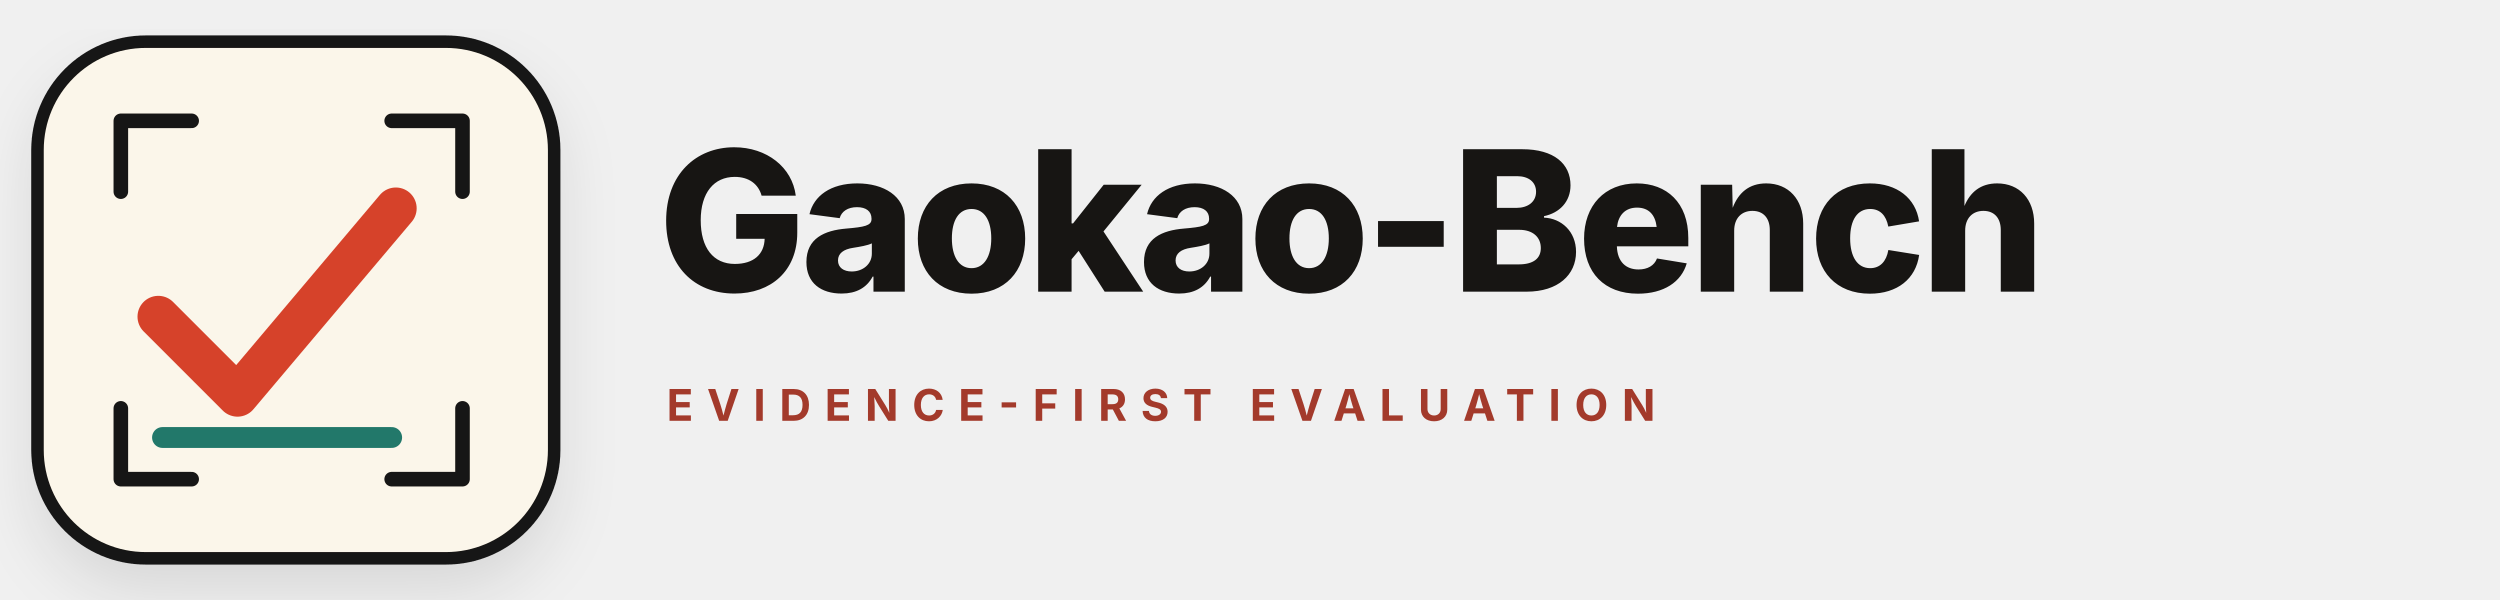
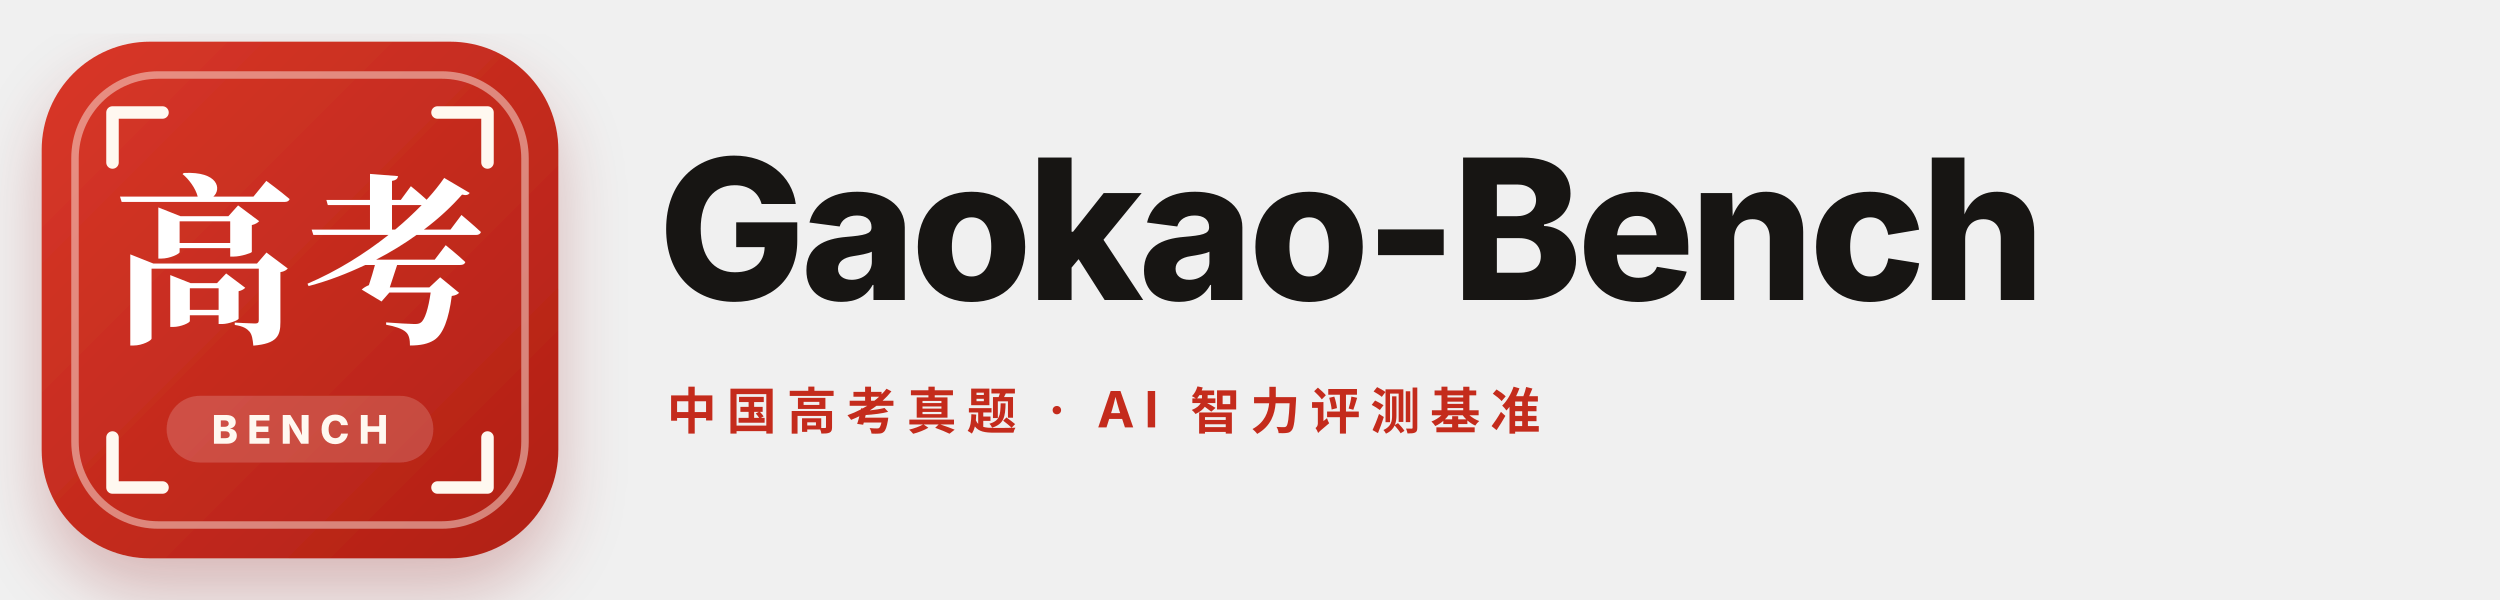
<svg xmlns="http://www.w3.org/2000/svg" width="600" height="144" viewBox="0 0 600 144" role="img" aria-labelledby="title desc">
  <defs>
+     <linearGradient id="crimsonGrad" x1="0%" y1="0%" x2="100%" y2="100%">
+       <stop offset="0%" stop-color="#D93829" />
+       <stop offset="100%" stop-color="#B01F14" />
+     </linearGradient>
    <filter id="shadow" x="-20%" y="-20%" width="150%" height="160%">
-       <feDropShadow dx="0" dy="7" stdDeviation="7" flood-color="#20170F" flood-opacity="0.10" />
+       <feDropShadow dx="0" dy="8" stdDeviation="8" flood-color="#8A1C12" flood-opacity="0.24" />
    </filter>
  </defs>
  <g filter="url(#shadow)">
-     <rect x="9" y="10" width="124" height="124" rx="26" fill="#FBF6EA" stroke="#171513" stroke-width="3" />
-     <path d="M29 46V29H46" fill="none" stroke="#171513" stroke-width="3.5" stroke-linecap="round" stroke-linejoin="round" />
-     <path d="M94 29H111V46" fill="none" stroke="#171513" stroke-width="3.5" stroke-linecap="round" stroke-linejoin="round" />
-     <path d="M29 98V115H46" fill="none" stroke="#171513" stroke-width="3.5" stroke-linecap="round" stroke-linejoin="round" />
-     <path d="M111 98V115H94" fill="none" stroke="#171513" stroke-width="3.5" stroke-linecap="round" stroke-linejoin="round" />
-     <path d="M38 76L57 95L95 50" fill="none" stroke="#D6422B" stroke-width="10" stroke-linecap="round" stroke-linejoin="round" />
-     <path d="M39 105H94" fill="none" stroke="#20786A" stroke-width="5" stroke-linecap="round" />
+     <rect x="10" y="10" width="124" height="124" rx="26" fill="url(#crimsonGrad)" />
+     <rect x="18" y="18" width="108" height="108" rx="20" fill="none" stroke="#FFF8F0" stroke-width="1.8" stroke-opacity="0.45" />
+     <path d="M27 39V27H39" fill="none" stroke="#FFF8F0" stroke-width="3" stroke-linecap="round" stroke-linejoin="round" />
+     <path d="M105 27H117V39" fill="none" stroke="#FFF8F0" stroke-width="3" stroke-linecap="round" stroke-linejoin="round" />
+     <path d="M27 105V117H39" fill="none" stroke="#FFF8F0" stroke-width="3" stroke-linecap="round" stroke-linejoin="round" />
+     <path d="M117 105V117H105" fill="none" stroke="#FFF8F0" stroke-width="3" stroke-linecap="round" stroke-linejoin="round" />
+     <text x="72" y="79" fill="#FFFFFF" font-family="'PingFang SC', 'Hiragino Sans GB', 'Noto Serif CJK SC', 'Songti SC', 'Microsoft YaHei', sans-serif" font-size="44" font-weight="900" text-anchor="middle" letter-spacing="2">高考</text>
+     <rect x="40" y="95" width="64" height="16" rx="8" fill="#FFF8F0" fill-opacity="0.18" />
+     <text x="72" y="106.5" fill="#FFF8F0" font-family="Inter, 'SF Pro Text', 'Segoe UI', sans-serif" font-size="9.5" font-weight="800" text-anchor="middle" letter-spacing="2.2">BENCH</text>
  </g>
-   <text x="158" y="70" fill="#171513" font-family="Inter, 'SF Pro Display', 'Segoe UI', 'Noto Sans', sans-serif" font-size="47" font-weight="800" letter-spacing="-1.2">Gaokao-Bench</text>
-   <text x="160" y="101" fill="#A33A2B" font-family="Inter, 'SF Pro Text', 'Segoe UI', 'Noto Sans', sans-serif" font-size="10.5" font-weight="700" letter-spacing="3.3">EVIDENCE-FIRST EVALUATION</text>
+   <text x="158" y="72" fill="#171513" font-family="Inter, 'SF Pro Display', 'Segoe UI', 'Noto Sans', sans-serif" font-size="47" font-weight="800" letter-spacing="-1.2">Gaokao-Bench</text>
+   <text x="160" y="103" fill="#C42B1C" font-family="'PingFang SC', 'Noto Sans SC', Inter, 'SF Pro Text', sans-serif" font-size="12" font-weight="700" letter-spacing="2.4">中国高考真题 · AI 智力评测基准</text>
</svg>
